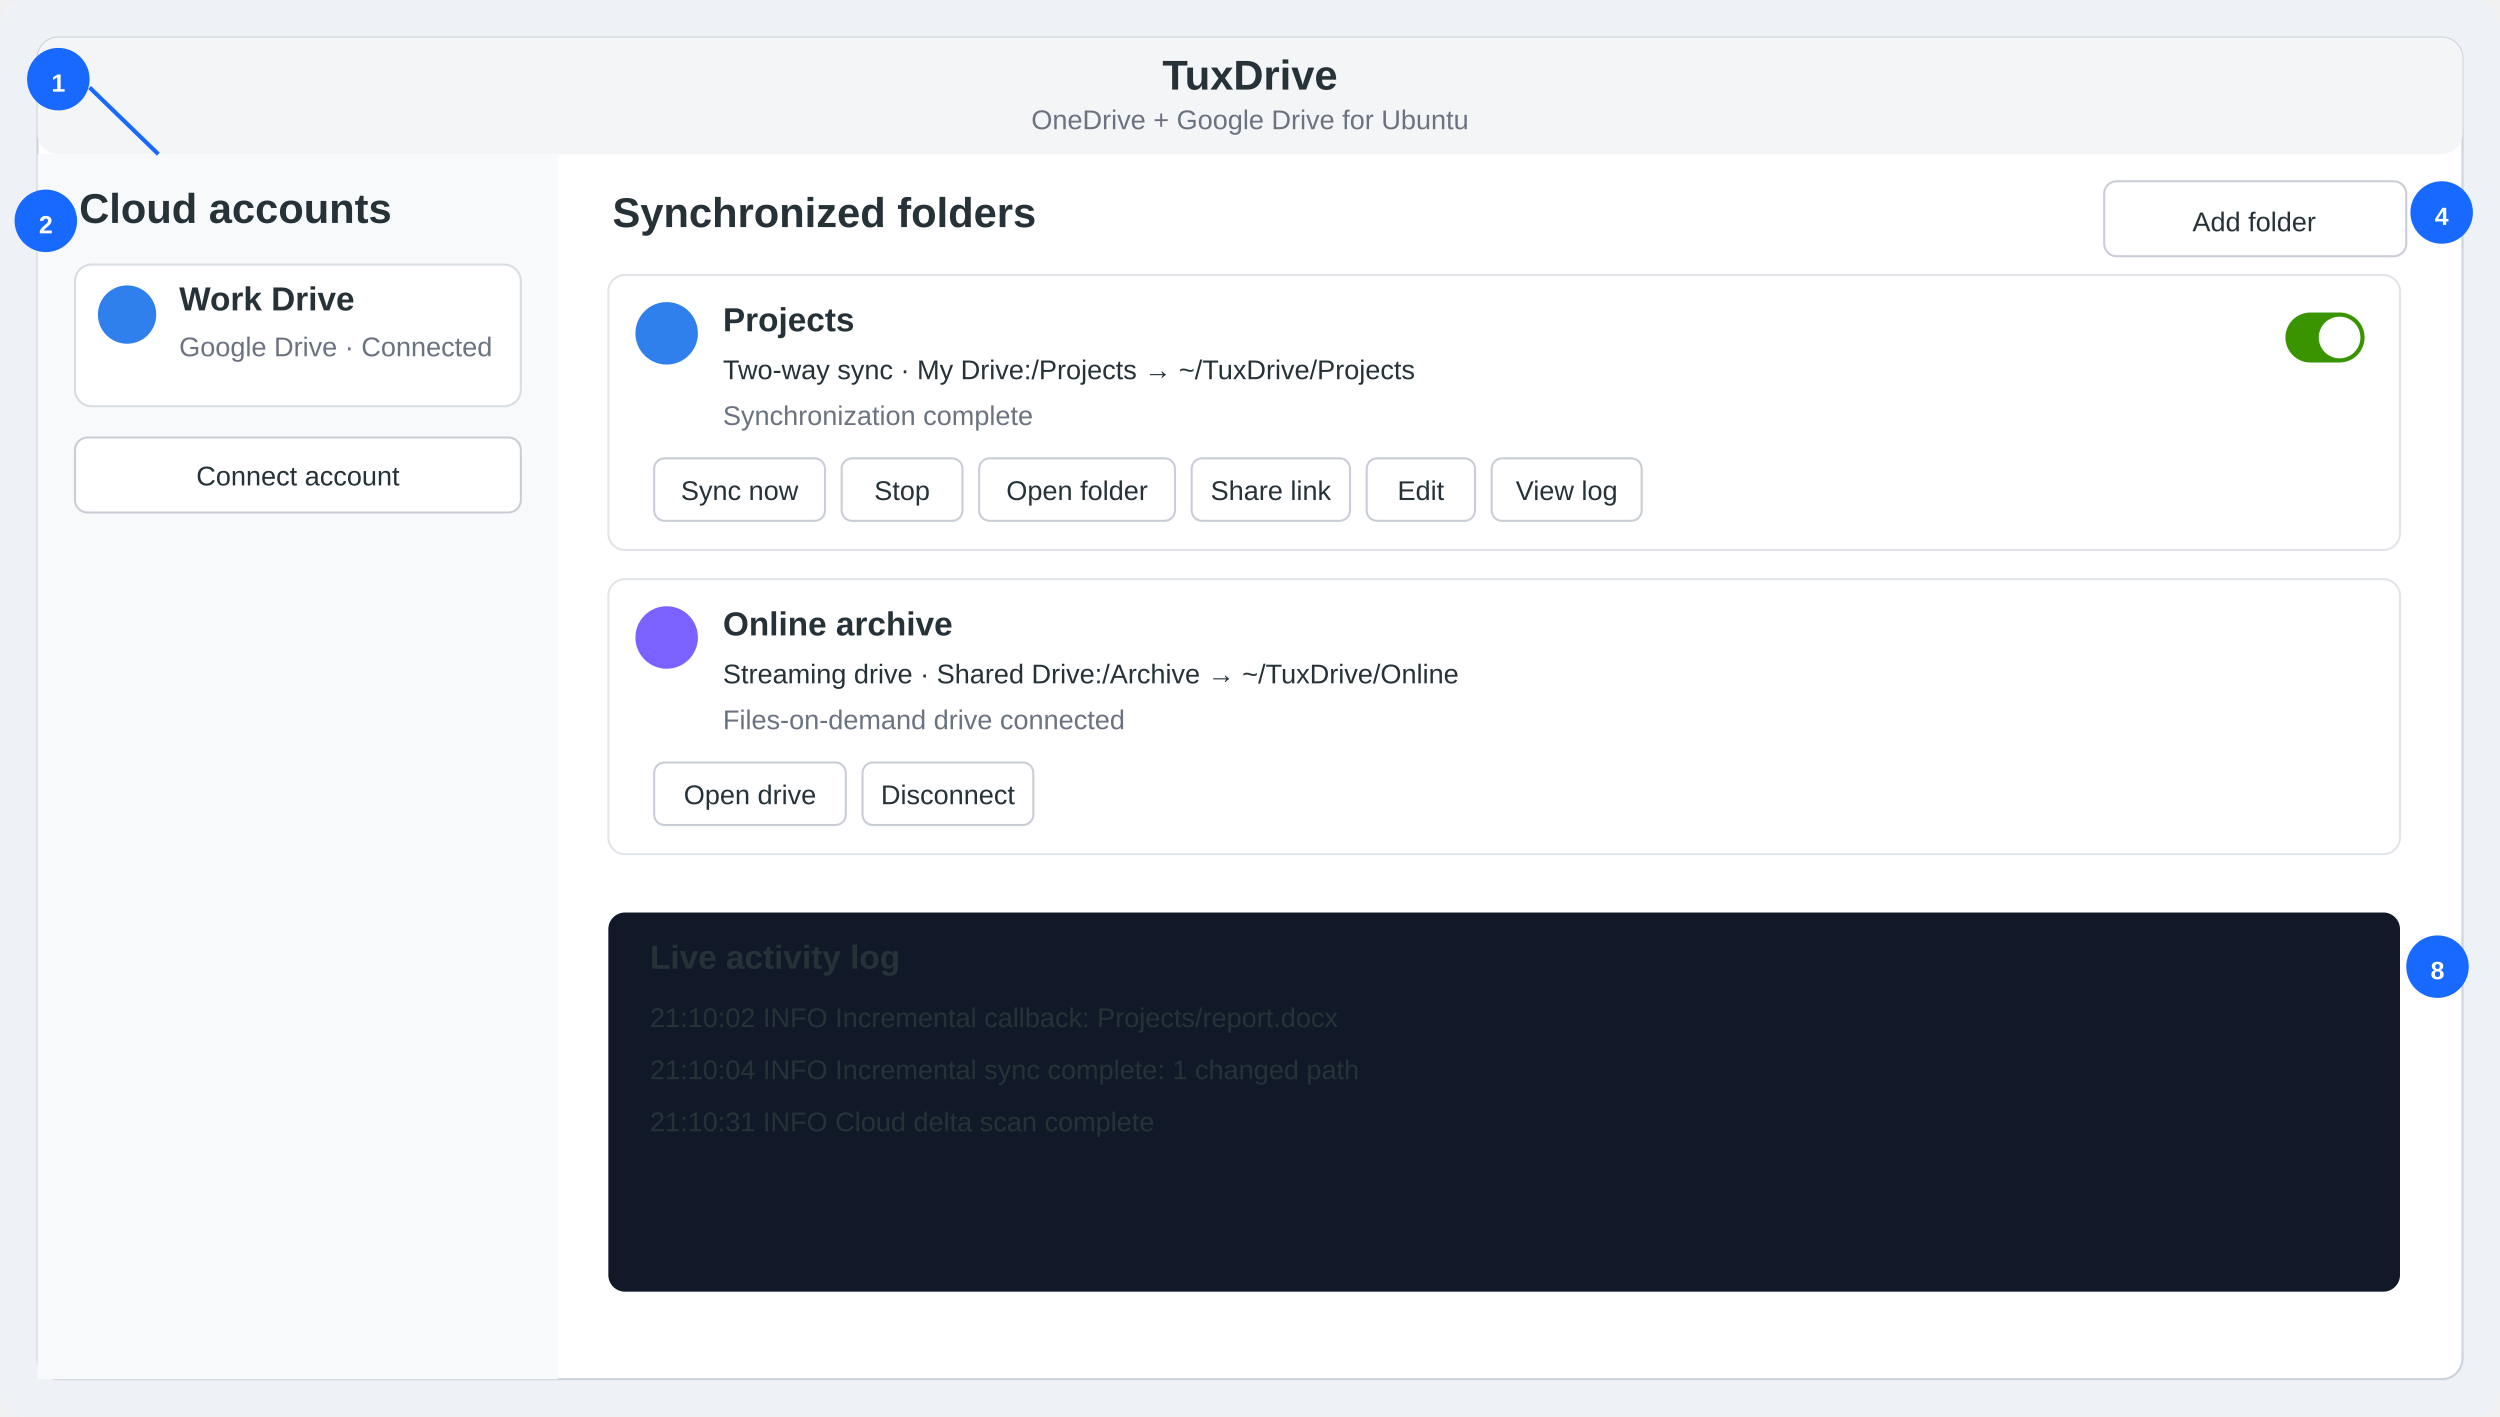
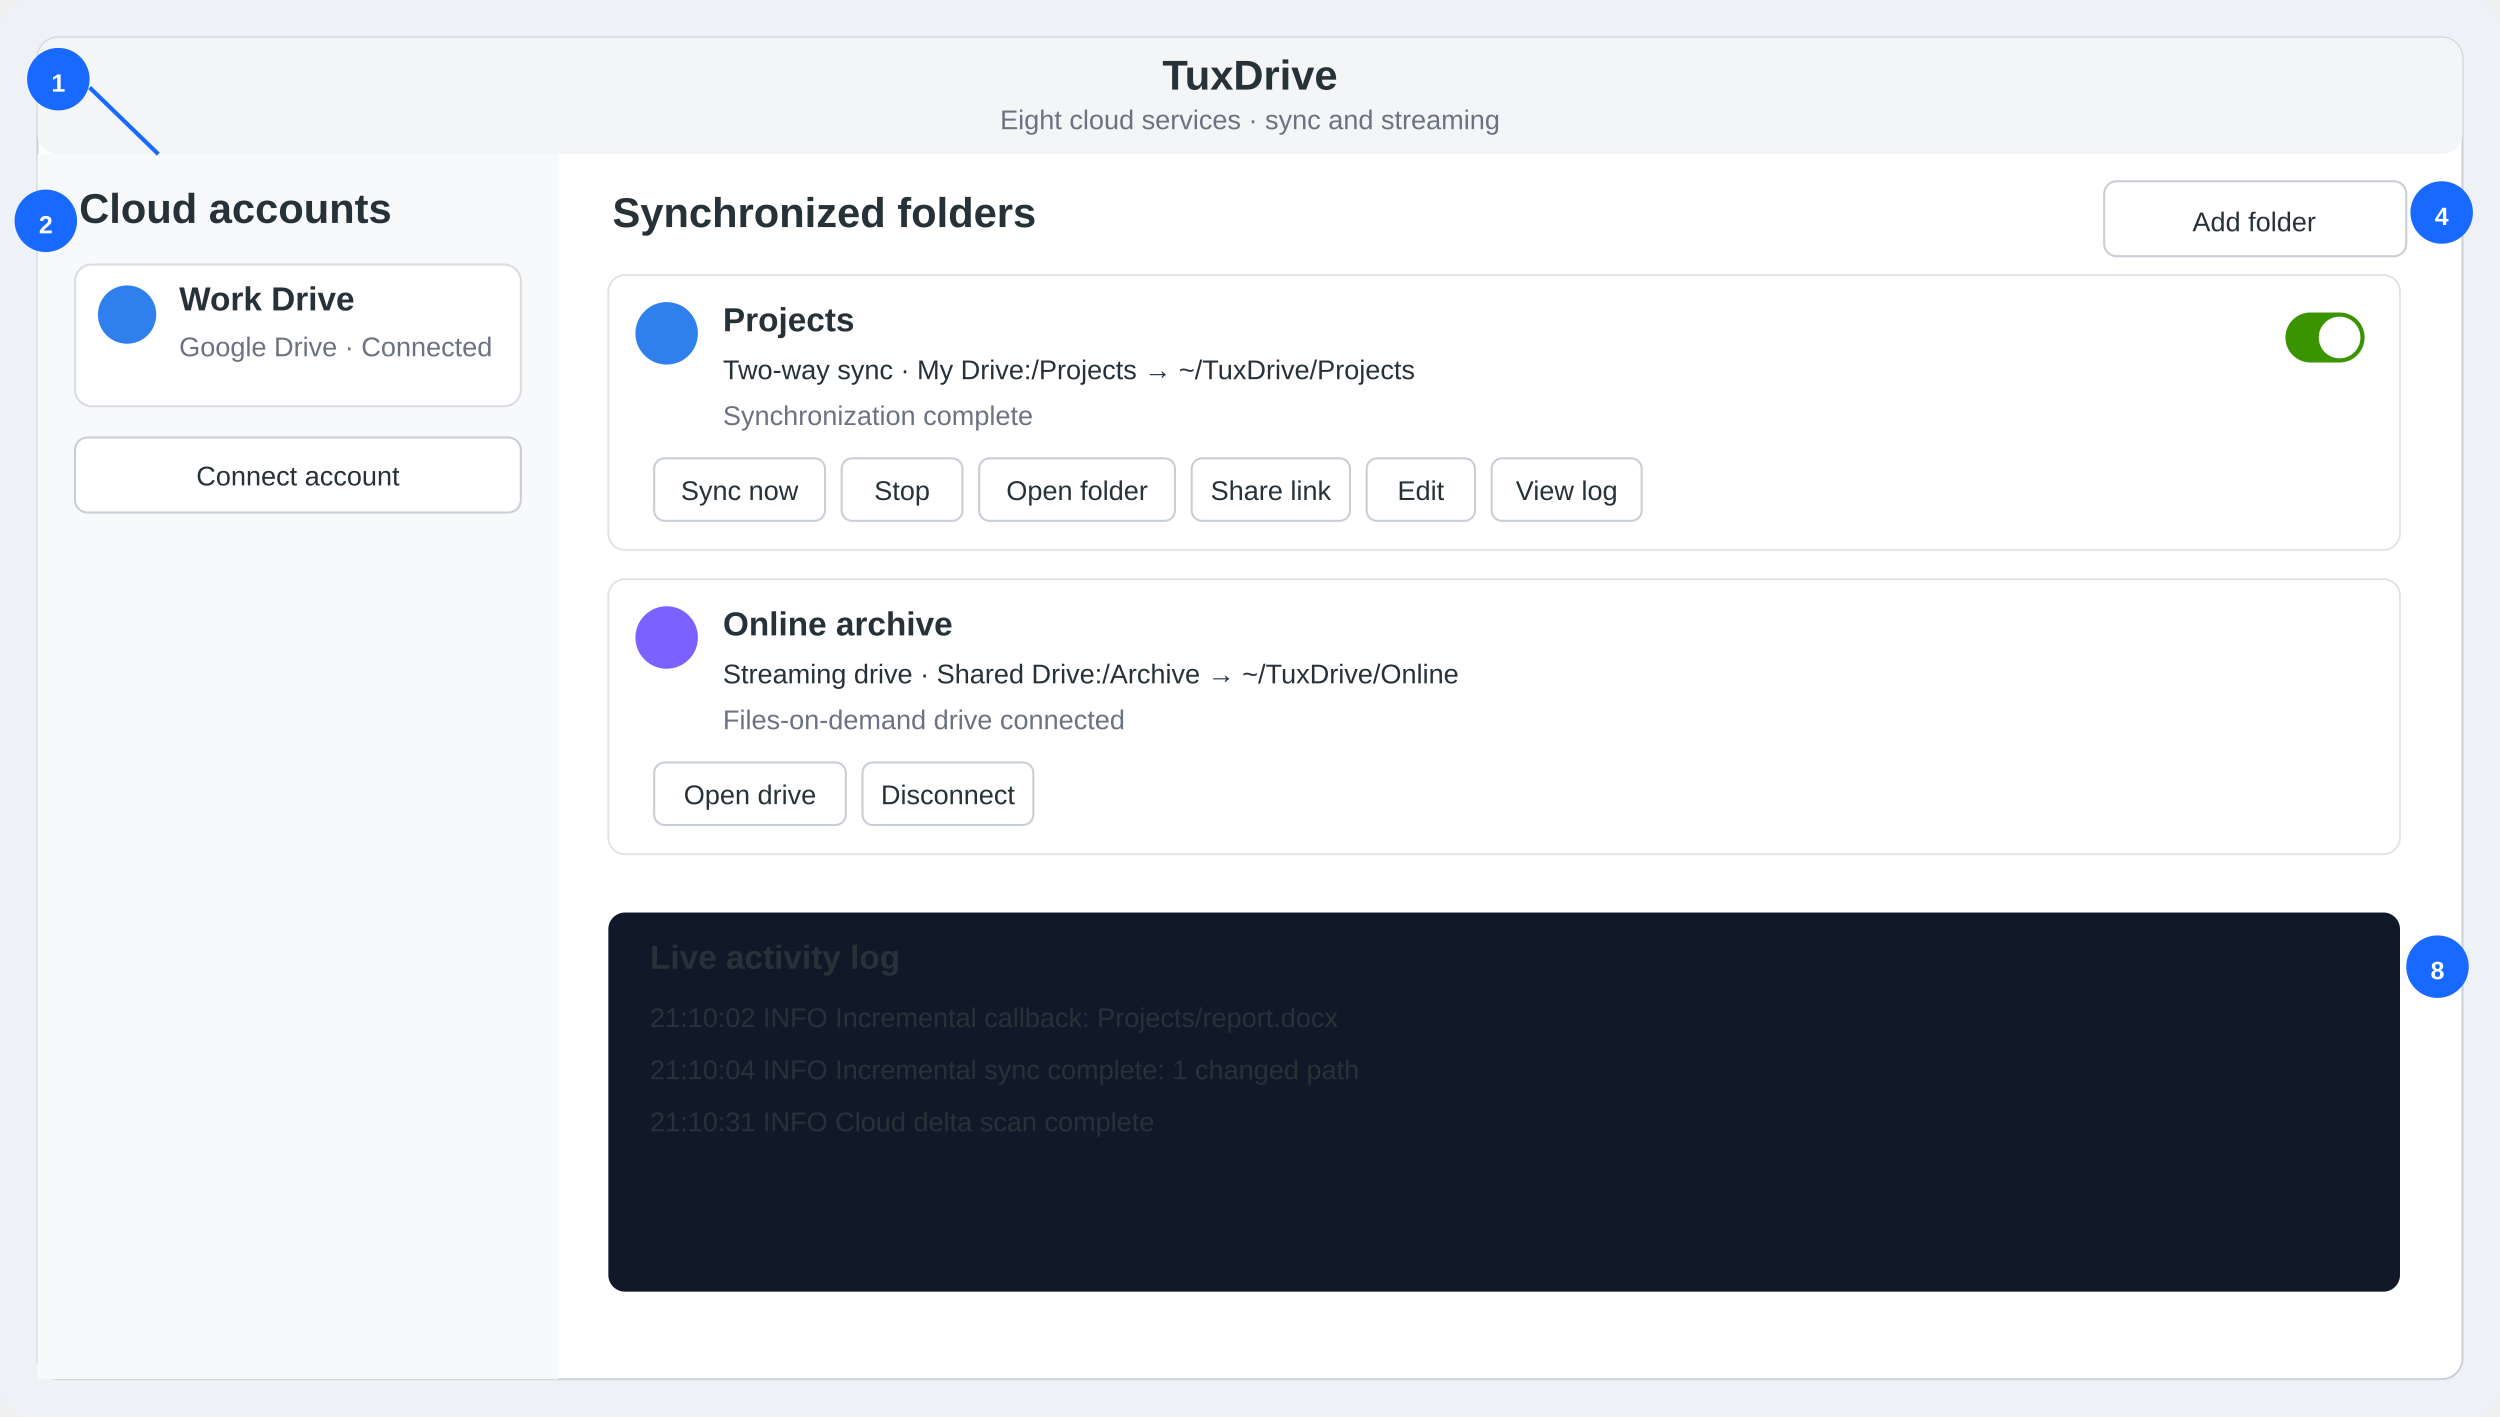
<svg xmlns="http://www.w3.org/2000/svg" width="1200" height="680" viewBox="0 0 1200 680">
  <style>text{font-family:Ubuntu,Arial,sans-serif;fill:#263238}.small{font-size:13px}.label{font-size:16px}.title{font-size:20px;font-weight:700}.muted{fill:#6b7280}.btn{fill:#fff;stroke:#c9ced6}.call{fill:#1769ff}.calltext{fill:#fff;font-weight:700}.line{stroke:#1769ff;stroke-width:2}</style>
  <rect width="1200" height="680" rx="12" fill="#eef1f5" />
  <rect x="18" y="18" width="1164" height="644" rx="10" fill="#fff" stroke="#cbd2da" />
  <rect x="18" y="18" width="1164" height="56" rx="10" fill="#f4f5f6" />
  <text x="600" y="43" text-anchor="middle" class="title">TuxDrive</text>
-   <text x="600" y="62" text-anchor="middle" class="small muted">OneDrive + Google Drive for Ubuntu</text>
+   <text x="600" y="62" text-anchor="middle" class="small muted">Eight cloud services · sync and streaming</text>
  <rect x="18" y="74" width="250" height="588" fill="#f8f9fa" />
  <text x="38" y="107" class="title">Cloud accounts</text>
  <rect x="36" y="127" width="214" height="68" rx="8" fill="#fff" stroke="#d9dde2" />
  <circle cx="61" cy="151" r="14" fill="#2f80ed" />
  <text x="86" y="149" class="label" font-weight="700">Work Drive</text>
  <text x="86" y="171" class="small muted">Google Drive · Connected</text>
  <rect x="36" y="210" width="214" height="36" rx="6" class="btn" />
  <text x="143" y="233" text-anchor="middle" class="small">Connect account</text>
  <text x="294" y="109" class="title">Synchronized folders</text>
  <rect x="1010" y="87" width="145" height="36" rx="6" class="btn" />
  <text x="1082" y="111" text-anchor="middle" class="small">Add folder</text>
  <g transform="translate(292 132)">
    <rect width="860" height="132" rx="8" fill="#fff" stroke="#e1e4e8" />
    <circle cx="28" cy="28" r="15" fill="#2f80ed" />
    <text x="55" y="27" class="label" font-weight="700">Projects</text>
    <text x="55" y="50" class="small">Two-way sync · My Drive:/Projects → ~/TuxDrive/Projects</text>
    <text x="55" y="72" class="small muted">Synchronization complete</text>
    <rect x="22" y="88" width="82" height="30" rx="5" class="btn" />
    <text x="63" y="108" text-anchor="middle" class="small">Sync now</text>
    <rect x="112" y="88" width="58" height="30" rx="5" class="btn" />
    <text x="141" y="108" text-anchor="middle" class="small">Stop</text>
    <rect x="178" y="88" width="94" height="30" rx="5" class="btn" />
    <text x="225" y="108" text-anchor="middle" class="small">Open folder</text>
    <rect x="280" y="88" width="76" height="30" rx="5" class="btn" />
    <text x="318" y="108" text-anchor="middle" class="small">Share link</text>
    <rect x="364" y="88" width="52" height="30" rx="5" class="btn" />
    <text x="390" y="108" text-anchor="middle" class="small">Edit</text>
    <rect x="424" y="88" width="72" height="30" rx="5" class="btn" />
    <text x="460" y="108" text-anchor="middle" class="small">View log</text>
    <rect x="805" y="18" width="38" height="24" rx="12" fill="#3a9400" />
    <circle cx="831" cy="30" r="10" fill="#fff" />
  </g>
  <g transform="translate(292 278)">
    <rect width="860" height="132" rx="8" fill="#fff" stroke="#e1e4e8" />
    <circle cx="28" cy="28" r="15" fill="#7b61ff" />
    <text x="55" y="27" class="label" font-weight="700">Online archive</text>
    <text x="55" y="50" class="small">Streaming drive · Shared Drive:/Archive → ~/TuxDrive/Online</text>
    <text x="55" y="72" class="small muted">Files-on-demand drive connected</text>
    <rect x="22" y="88" width="92" height="30" rx="5" class="btn" />
    <text x="68" y="108" text-anchor="middle" class="small">Open drive</text>
    <rect x="122" y="88" width="82" height="30" rx="5" class="btn" />
    <text x="163" y="108" text-anchor="middle" class="small">Disconnect</text>
  </g>
  <rect x="292" y="438" width="860" height="182" rx="8" fill="#111827" />
  <text x="312" y="465" class="label" fill="#fff" font-weight="700">Live activity log</text>
  <text x="312" y="493" class="small" fill="#b9f6ca">21:10:02 INFO Incremental callback: Projects/report.docx</text>
  <text x="312" y="518" class="small" fill="#d1d5db">21:10:04 INFO Incremental sync complete: 1 changed path</text>
  <text x="312" y="543" class="small" fill="#d1d5db">21:10:31 INFO Cloud delta scan complete</text>
  <g>
    <circle cx="28" cy="38" r="15" class="call" />
    <text x="28" y="44" text-anchor="middle" class="calltext">1</text>
    <line x1="43" y1="42" x2="76" y2="74" class="line" />
    <circle cx="22" cy="106" r="15" class="call" />
    <text x="22" y="112" text-anchor="middle" class="calltext">2</text>
    <circle cx="1172" cy="102" r="15" class="call" />
    <text x="1172" y="108" text-anchor="middle" class="calltext">4</text>
    <circle cx="1170" cy="464" r="15" class="call" />
    <text x="1170" y="470" text-anchor="middle" class="calltext">8</text>
  </g>
</svg>
